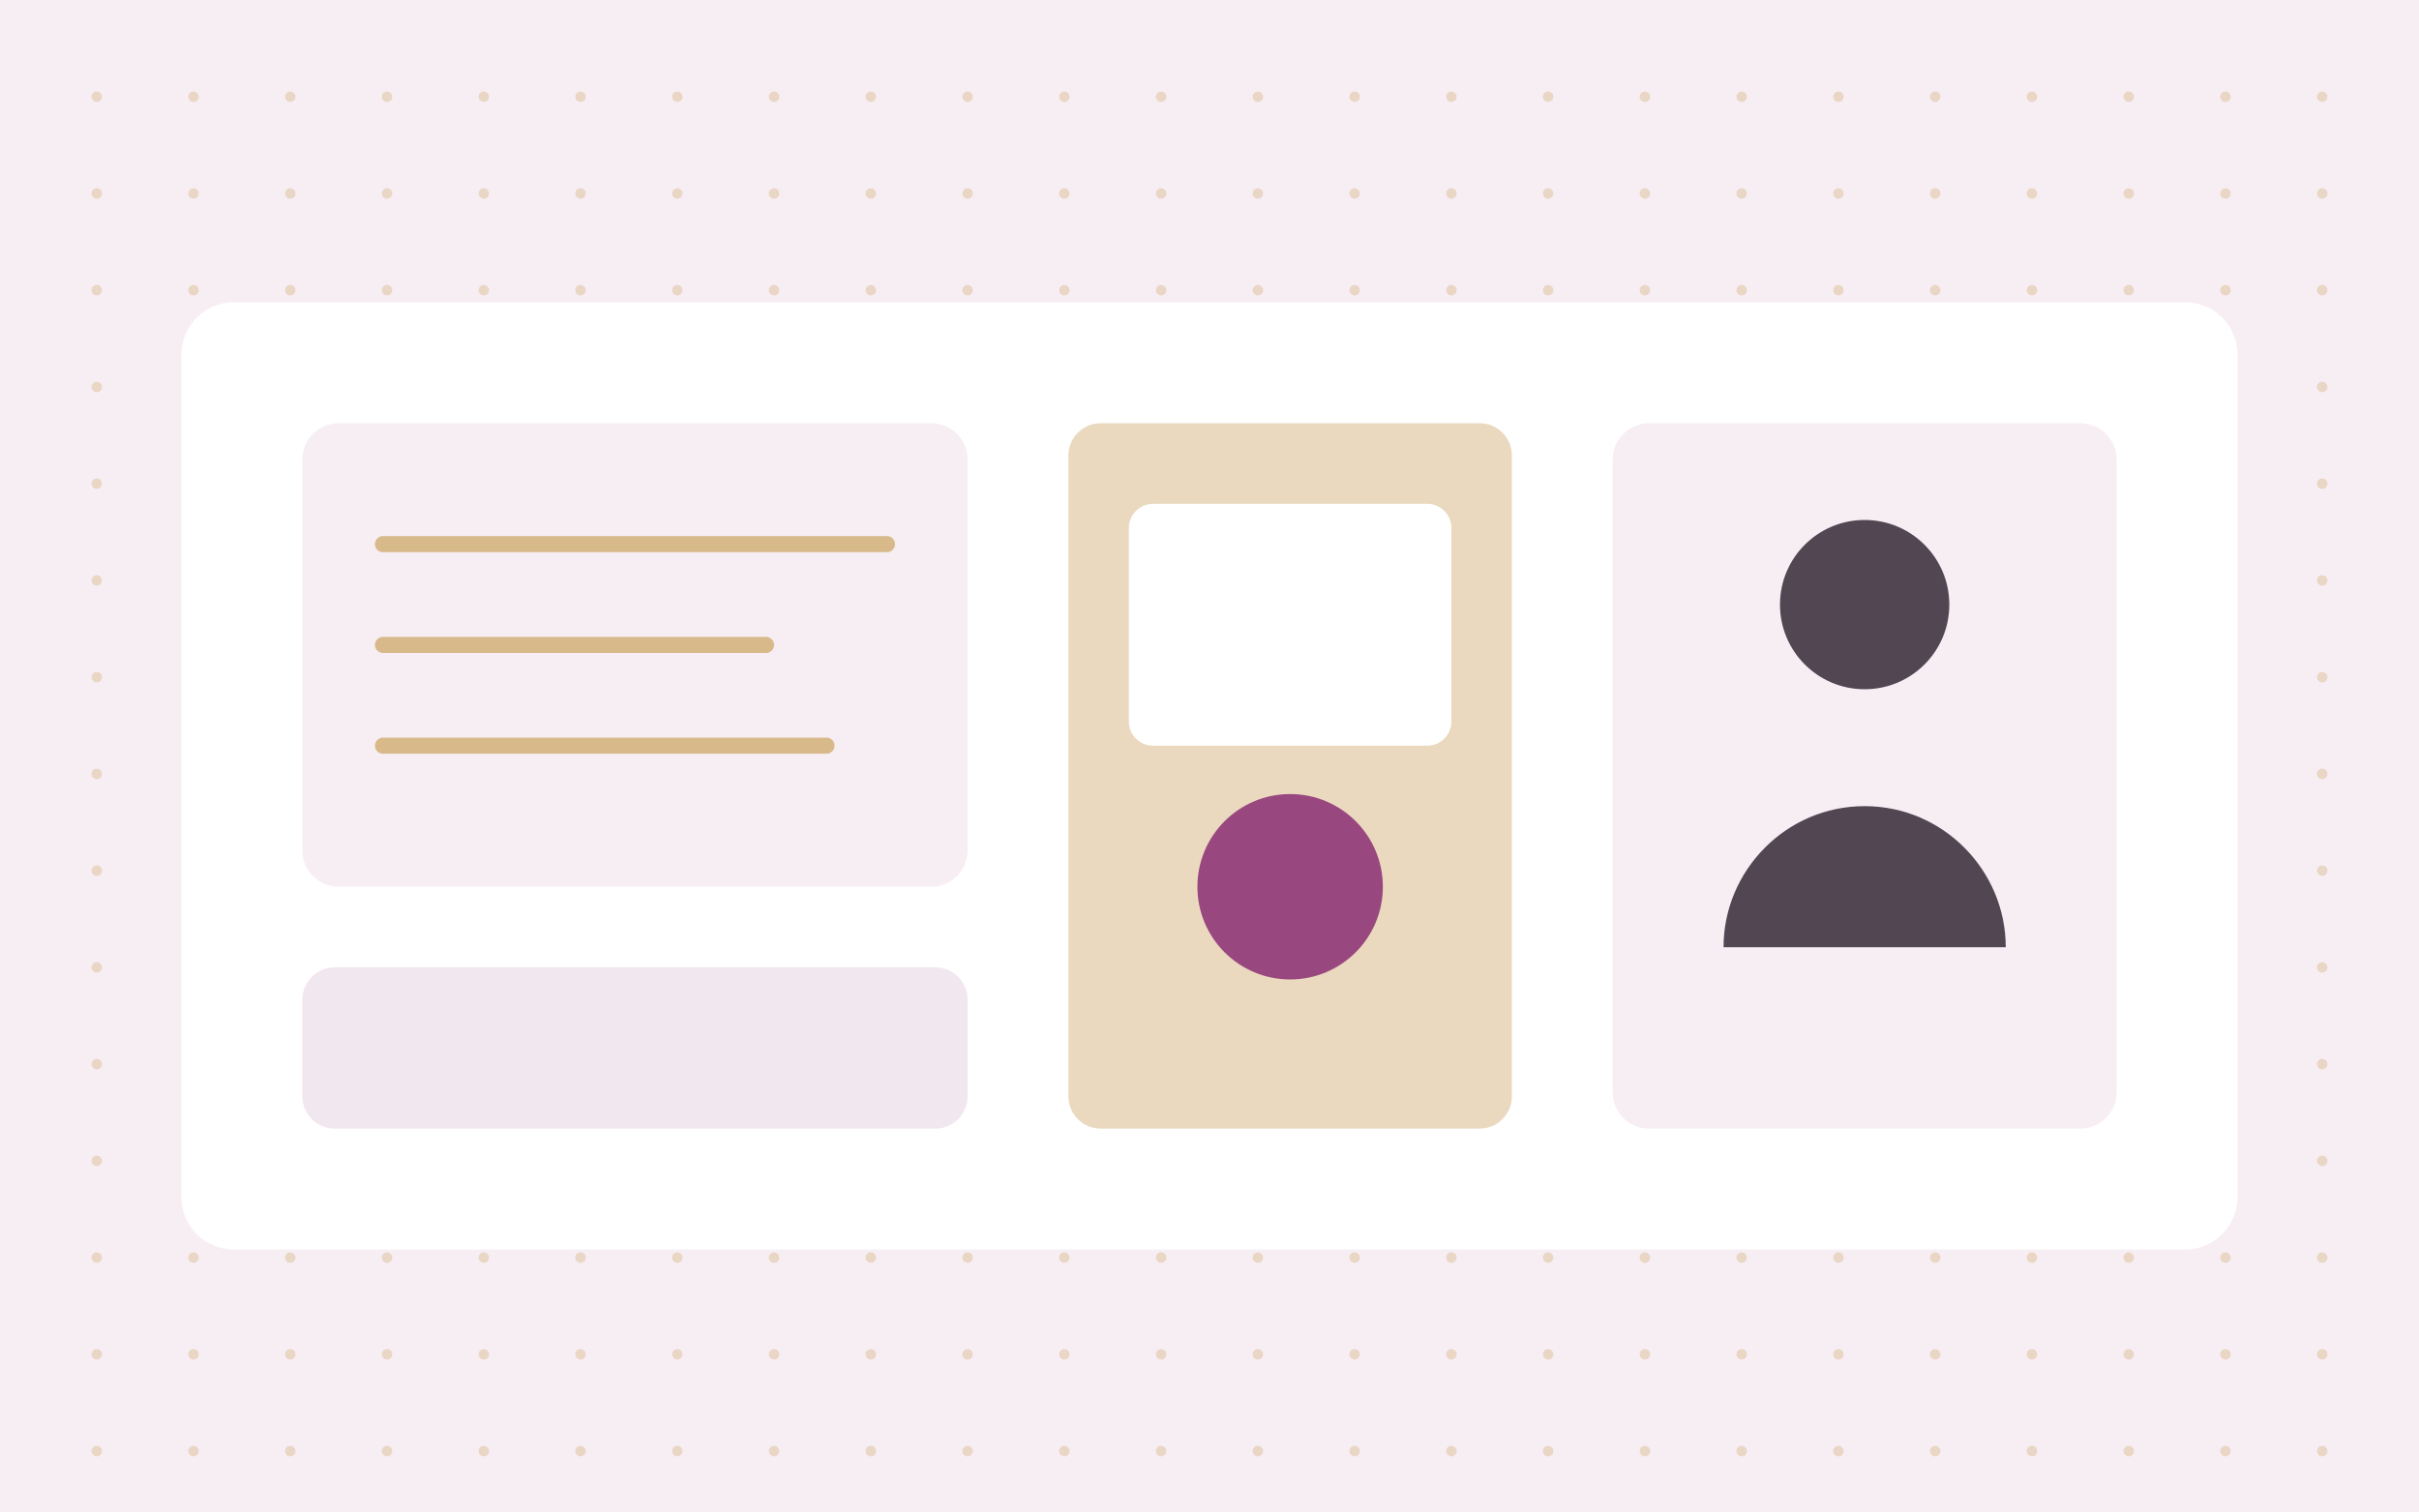
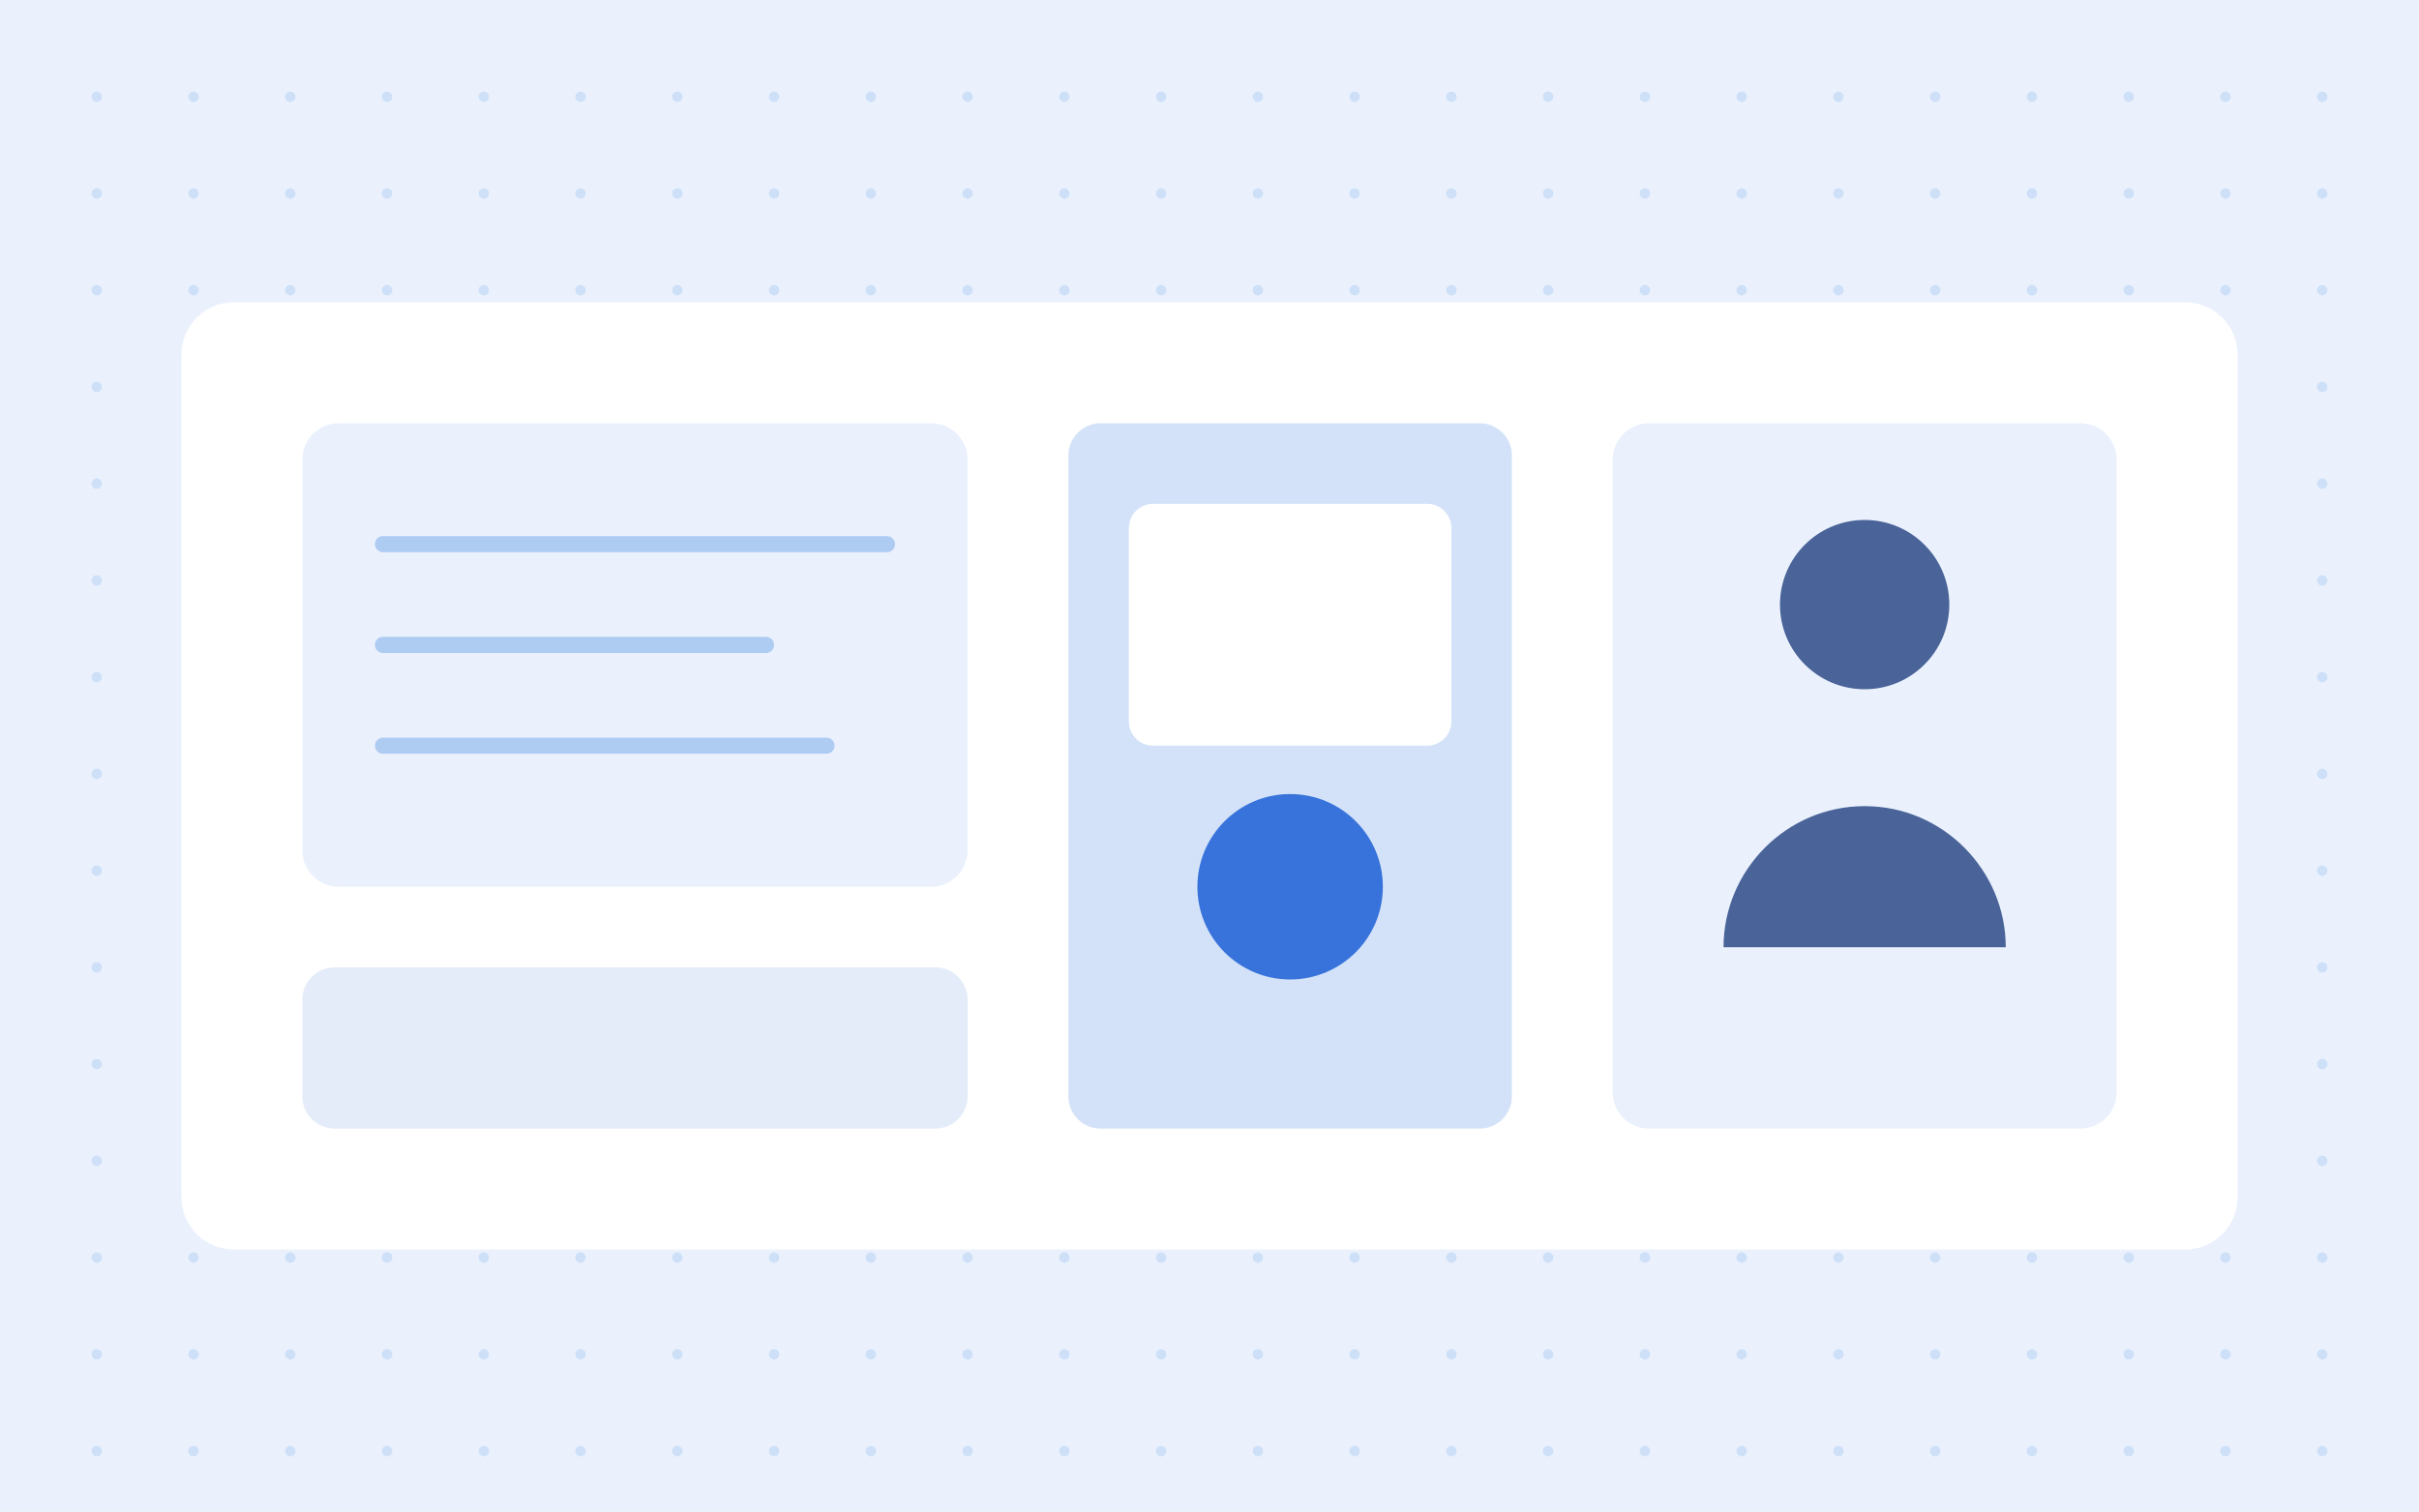
<svg xmlns="http://www.w3.org/2000/svg" viewBox="0 0 1200 750" width="1200" height="750" role="img" aria-label="Иллюстрация">
-   <rect width="1200" height="750" fill="#f7eef4" />
-   <g fill="#d8b98a" opacity="0.45">
+   <rect width="1200" height="750" fill="#eaf1fd" />
+   <g fill="#aecbf2" opacity="0.45">
    <circle cx="48" cy="48" r="2.6" />
    <circle cx="96" cy="48" r="2.6" />
    <circle cx="144" cy="48" r="2.6" />
    <circle cx="192" cy="48" r="2.6" />
    <circle cx="240" cy="48" r="2.6" />
    <circle cx="288" cy="48" r="2.6" />
    <circle cx="336" cy="48" r="2.6" />
    <circle cx="384" cy="48" r="2.6" />
    <circle cx="432" cy="48" r="2.6" />
    <circle cx="480" cy="48" r="2.6" />
    <circle cx="528" cy="48" r="2.6" />
    <circle cx="576" cy="48" r="2.6" />
    <circle cx="624" cy="48" r="2.6" />
    <circle cx="672" cy="48" r="2.6" />
    <circle cx="720" cy="48" r="2.6" />
    <circle cx="768" cy="48" r="2.6" />
    <circle cx="816" cy="48" r="2.6" />
    <circle cx="864" cy="48" r="2.6" />
    <circle cx="912" cy="48" r="2.6" />
    <circle cx="960" cy="48" r="2.6" />
    <circle cx="1008" cy="48" r="2.6" />
    <circle cx="1056" cy="48" r="2.6" />
    <circle cx="1104" cy="48" r="2.6" />
    <circle cx="1152" cy="48" r="2.6" />
    <circle cx="48" cy="96" r="2.6" />
    <circle cx="96" cy="96" r="2.6" />
    <circle cx="144" cy="96" r="2.6" />
    <circle cx="192" cy="96" r="2.6" />
    <circle cx="240" cy="96" r="2.6" />
    <circle cx="288" cy="96" r="2.6" />
    <circle cx="336" cy="96" r="2.6" />
    <circle cx="384" cy="96" r="2.6" />
    <circle cx="432" cy="96" r="2.6" />
    <circle cx="480" cy="96" r="2.6" />
    <circle cx="528" cy="96" r="2.6" />
    <circle cx="576" cy="96" r="2.6" />
    <circle cx="624" cy="96" r="2.6" />
    <circle cx="672" cy="96" r="2.6" />
    <circle cx="720" cy="96" r="2.6" />
    <circle cx="768" cy="96" r="2.6" />
    <circle cx="816" cy="96" r="2.6" />
    <circle cx="864" cy="96" r="2.6" />
    <circle cx="912" cy="96" r="2.6" />
    <circle cx="960" cy="96" r="2.6" />
    <circle cx="1008" cy="96" r="2.6" />
    <circle cx="1056" cy="96" r="2.6" />
    <circle cx="1104" cy="96" r="2.6" />
    <circle cx="1152" cy="96" r="2.6" />
    <circle cx="48" cy="144" r="2.6" />
    <circle cx="96" cy="144" r="2.6" />
    <circle cx="144" cy="144" r="2.6" />
    <circle cx="192" cy="144" r="2.6" />
    <circle cx="240" cy="144" r="2.6" />
    <circle cx="288" cy="144" r="2.6" />
    <circle cx="336" cy="144" r="2.6" />
    <circle cx="384" cy="144" r="2.6" />
    <circle cx="432" cy="144" r="2.6" />
    <circle cx="480" cy="144" r="2.6" />
    <circle cx="528" cy="144" r="2.6" />
    <circle cx="576" cy="144" r="2.6" />
    <circle cx="624" cy="144" r="2.6" />
    <circle cx="672" cy="144" r="2.6" />
    <circle cx="720" cy="144" r="2.6" />
    <circle cx="768" cy="144" r="2.6" />
    <circle cx="816" cy="144" r="2.6" />
    <circle cx="864" cy="144" r="2.6" />
    <circle cx="912" cy="144" r="2.6" />
    <circle cx="960" cy="144" r="2.6" />
    <circle cx="1008" cy="144" r="2.6" />
    <circle cx="1056" cy="144" r="2.6" />
    <circle cx="1104" cy="144" r="2.6" />
    <circle cx="1152" cy="144" r="2.6" />
    <circle cx="48" cy="192" r="2.6" />
    <circle cx="96" cy="192" r="2.6" />
    <circle cx="144" cy="192" r="2.6" />
    <circle cx="192" cy="192" r="2.6" />
    <circle cx="240" cy="192" r="2.6" />
    <circle cx="288" cy="192" r="2.6" />
    <circle cx="336" cy="192" r="2.6" />
    <circle cx="384" cy="192" r="2.6" />
    <circle cx="432" cy="192" r="2.6" />
    <circle cx="480" cy="192" r="2.6" />
    <circle cx="528" cy="192" r="2.6" />
    <circle cx="576" cy="192" r="2.6" />
    <circle cx="624" cy="192" r="2.6" />
    <circle cx="672" cy="192" r="2.6" />
    <circle cx="720" cy="192" r="2.6" />
    <circle cx="768" cy="192" r="2.6" />
    <circle cx="816" cy="192" r="2.6" />
    <circle cx="864" cy="192" r="2.6" />
    <circle cx="912" cy="192" r="2.6" />
    <circle cx="960" cy="192" r="2.6" />
    <circle cx="1008" cy="192" r="2.6" />
    <circle cx="1056" cy="192" r="2.6" />
    <circle cx="1104" cy="192" r="2.6" />
    <circle cx="1152" cy="192" r="2.6" />
    <circle cx="48" cy="240" r="2.6" />
    <circle cx="96" cy="240" r="2.6" />
    <circle cx="144" cy="240" r="2.6" />
    <circle cx="192" cy="240" r="2.6" />
    <circle cx="240" cy="240" r="2.6" />
    <circle cx="288" cy="240" r="2.6" />
    <circle cx="336" cy="240" r="2.6" />
    <circle cx="384" cy="240" r="2.6" />
    <circle cx="432" cy="240" r="2.6" />
    <circle cx="480" cy="240" r="2.6" />
    <circle cx="528" cy="240" r="2.6" />
    <circle cx="576" cy="240" r="2.6" />
    <circle cx="624" cy="240" r="2.6" />
    <circle cx="672" cy="240" r="2.6" />
    <circle cx="720" cy="240" r="2.6" />
    <circle cx="768" cy="240" r="2.6" />
    <circle cx="816" cy="240" r="2.6" />
    <circle cx="864" cy="240" r="2.6" />
    <circle cx="912" cy="240" r="2.6" />
    <circle cx="960" cy="240" r="2.6" />
    <circle cx="1008" cy="240" r="2.6" />
    <circle cx="1056" cy="240" r="2.6" />
    <circle cx="1104" cy="240" r="2.6" />
    <circle cx="1152" cy="240" r="2.6" />
    <circle cx="48" cy="288" r="2.6" />
    <circle cx="96" cy="288" r="2.6" />
    <circle cx="144" cy="288" r="2.6" />
    <circle cx="192" cy="288" r="2.6" />
    <circle cx="240" cy="288" r="2.6" />
    <circle cx="288" cy="288" r="2.6" />
    <circle cx="336" cy="288" r="2.6" />
    <circle cx="384" cy="288" r="2.6" />
    <circle cx="432" cy="288" r="2.6" />
    <circle cx="480" cy="288" r="2.6" />
    <circle cx="528" cy="288" r="2.6" />
    <circle cx="576" cy="288" r="2.6" />
    <circle cx="624" cy="288" r="2.6" />
    <circle cx="672" cy="288" r="2.6" />
    <circle cx="720" cy="288" r="2.6" />
    <circle cx="768" cy="288" r="2.6" />
    <circle cx="816" cy="288" r="2.6" />
    <circle cx="864" cy="288" r="2.6" />
    <circle cx="912" cy="288" r="2.6" />
    <circle cx="960" cy="288" r="2.6" />
    <circle cx="1008" cy="288" r="2.6" />
    <circle cx="1056" cy="288" r="2.6" />
    <circle cx="1104" cy="288" r="2.6" />
    <circle cx="1152" cy="288" r="2.6" />
    <circle cx="48" cy="336" r="2.6" />
    <circle cx="96" cy="336" r="2.6" />
    <circle cx="144" cy="336" r="2.6" />
    <circle cx="192" cy="336" r="2.6" />
    <circle cx="240" cy="336" r="2.6" />
    <circle cx="288" cy="336" r="2.6" />
    <circle cx="336" cy="336" r="2.6" />
    <circle cx="384" cy="336" r="2.6" />
    <circle cx="432" cy="336" r="2.6" />
    <circle cx="480" cy="336" r="2.6" />
    <circle cx="528" cy="336" r="2.6" />
    <circle cx="576" cy="336" r="2.6" />
    <circle cx="624" cy="336" r="2.6" />
    <circle cx="672" cy="336" r="2.6" />
    <circle cx="720" cy="336" r="2.6" />
    <circle cx="768" cy="336" r="2.6" />
    <circle cx="816" cy="336" r="2.6" />
    <circle cx="864" cy="336" r="2.6" />
    <circle cx="912" cy="336" r="2.6" />
    <circle cx="960" cy="336" r="2.6" />
    <circle cx="1008" cy="336" r="2.6" />
    <circle cx="1056" cy="336" r="2.6" />
    <circle cx="1104" cy="336" r="2.6" />
    <circle cx="1152" cy="336" r="2.6" />
    <circle cx="48" cy="384" r="2.6" />
    <circle cx="96" cy="384" r="2.6" />
    <circle cx="144" cy="384" r="2.6" />
    <circle cx="192" cy="384" r="2.6" />
    <circle cx="240" cy="384" r="2.6" />
    <circle cx="288" cy="384" r="2.6" />
    <circle cx="336" cy="384" r="2.6" />
    <circle cx="384" cy="384" r="2.6" />
    <circle cx="432" cy="384" r="2.6" />
    <circle cx="480" cy="384" r="2.6" />
    <circle cx="528" cy="384" r="2.6" />
    <circle cx="576" cy="384" r="2.6" />
    <circle cx="624" cy="384" r="2.6" />
    <circle cx="672" cy="384" r="2.6" />
    <circle cx="720" cy="384" r="2.6" />
    <circle cx="768" cy="384" r="2.6" />
    <circle cx="816" cy="384" r="2.6" />
    <circle cx="864" cy="384" r="2.6" />
    <circle cx="912" cy="384" r="2.6" />
    <circle cx="960" cy="384" r="2.6" />
    <circle cx="1008" cy="384" r="2.6" />
    <circle cx="1056" cy="384" r="2.6" />
    <circle cx="1104" cy="384" r="2.6" />
    <circle cx="1152" cy="384" r="2.6" />
    <circle cx="48" cy="432" r="2.6" />
    <circle cx="96" cy="432" r="2.6" />
    <circle cx="144" cy="432" r="2.6" />
    <circle cx="192" cy="432" r="2.6" />
    <circle cx="240" cy="432" r="2.6" />
    <circle cx="288" cy="432" r="2.6" />
    <circle cx="336" cy="432" r="2.6" />
    <circle cx="384" cy="432" r="2.6" />
    <circle cx="432" cy="432" r="2.6" />
    <circle cx="480" cy="432" r="2.6" />
    <circle cx="528" cy="432" r="2.6" />
    <circle cx="576" cy="432" r="2.6" />
    <circle cx="624" cy="432" r="2.6" />
    <circle cx="672" cy="432" r="2.6" />
    <circle cx="720" cy="432" r="2.6" />
    <circle cx="768" cy="432" r="2.6" />
    <circle cx="816" cy="432" r="2.6" />
    <circle cx="864" cy="432" r="2.6" />
    <circle cx="912" cy="432" r="2.6" />
    <circle cx="960" cy="432" r="2.6" />
    <circle cx="1008" cy="432" r="2.6" />
    <circle cx="1056" cy="432" r="2.6" />
    <circle cx="1104" cy="432" r="2.6" />
    <circle cx="1152" cy="432" r="2.6" />
    <circle cx="48" cy="480" r="2.6" />
    <circle cx="96" cy="480" r="2.6" />
    <circle cx="144" cy="480" r="2.6" />
    <circle cx="192" cy="480" r="2.6" />
    <circle cx="240" cy="480" r="2.6" />
    <circle cx="288" cy="480" r="2.6" />
    <circle cx="336" cy="480" r="2.6" />
    <circle cx="384" cy="480" r="2.6" />
    <circle cx="432" cy="480" r="2.6" />
    <circle cx="480" cy="480" r="2.6" />
    <circle cx="528" cy="480" r="2.6" />
    <circle cx="576" cy="480" r="2.6" />
    <circle cx="624" cy="480" r="2.6" />
    <circle cx="672" cy="480" r="2.6" />
    <circle cx="720" cy="480" r="2.6" />
    <circle cx="768" cy="480" r="2.6" />
    <circle cx="816" cy="480" r="2.6" />
    <circle cx="864" cy="480" r="2.6" />
    <circle cx="912" cy="480" r="2.6" />
    <circle cx="960" cy="480" r="2.6" />
    <circle cx="1008" cy="480" r="2.6" />
    <circle cx="1056" cy="480" r="2.6" />
    <circle cx="1104" cy="480" r="2.6" />
    <circle cx="1152" cy="480" r="2.6" />
    <circle cx="48" cy="528" r="2.6" />
    <circle cx="96" cy="528" r="2.6" />
    <circle cx="144" cy="528" r="2.6" />
    <circle cx="192" cy="528" r="2.6" />
    <circle cx="240" cy="528" r="2.6" />
    <circle cx="288" cy="528" r="2.6" />
    <circle cx="336" cy="528" r="2.6" />
    <circle cx="384" cy="528" r="2.6" />
    <circle cx="432" cy="528" r="2.6" />
    <circle cx="480" cy="528" r="2.6" />
    <circle cx="528" cy="528" r="2.6" />
    <circle cx="576" cy="528" r="2.6" />
    <circle cx="624" cy="528" r="2.6" />
    <circle cx="672" cy="528" r="2.6" />
    <circle cx="720" cy="528" r="2.6" />
    <circle cx="768" cy="528" r="2.6" />
    <circle cx="816" cy="528" r="2.6" />
    <circle cx="864" cy="528" r="2.6" />
    <circle cx="912" cy="528" r="2.6" />
    <circle cx="960" cy="528" r="2.6" />
    <circle cx="1008" cy="528" r="2.6" />
    <circle cx="1056" cy="528" r="2.6" />
    <circle cx="1104" cy="528" r="2.6" />
    <circle cx="1152" cy="528" r="2.6" />
    <circle cx="48" cy="576" r="2.6" />
    <circle cx="96" cy="576" r="2.6" />
    <circle cx="144" cy="576" r="2.6" />
    <circle cx="192" cy="576" r="2.6" />
    <circle cx="240" cy="576" r="2.6" />
    <circle cx="288" cy="576" r="2.6" />
    <circle cx="336" cy="576" r="2.6" />
    <circle cx="384" cy="576" r="2.6" />
    <circle cx="432" cy="576" r="2.6" />
    <circle cx="480" cy="576" r="2.6" />
    <circle cx="528" cy="576" r="2.6" />
    <circle cx="576" cy="576" r="2.6" />
    <circle cx="624" cy="576" r="2.6" />
    <circle cx="672" cy="576" r="2.6" />
    <circle cx="720" cy="576" r="2.6" />
    <circle cx="768" cy="576" r="2.6" />
    <circle cx="816" cy="576" r="2.6" />
    <circle cx="864" cy="576" r="2.6" />
    <circle cx="912" cy="576" r="2.6" />
    <circle cx="960" cy="576" r="2.6" />
    <circle cx="1008" cy="576" r="2.6" />
    <circle cx="1056" cy="576" r="2.6" />
    <circle cx="1104" cy="576" r="2.6" />
    <circle cx="1152" cy="576" r="2.6" />
    <circle cx="48" cy="624" r="2.6" />
    <circle cx="96" cy="624" r="2.6" />
    <circle cx="144" cy="624" r="2.6" />
    <circle cx="192" cy="624" r="2.6" />
    <circle cx="240" cy="624" r="2.6" />
    <circle cx="288" cy="624" r="2.6" />
    <circle cx="336" cy="624" r="2.6" />
    <circle cx="384" cy="624" r="2.6" />
    <circle cx="432" cy="624" r="2.6" />
    <circle cx="480" cy="624" r="2.6" />
    <circle cx="528" cy="624" r="2.6" />
    <circle cx="576" cy="624" r="2.6" />
    <circle cx="624" cy="624" r="2.6" />
    <circle cx="672" cy="624" r="2.6" />
    <circle cx="720" cy="624" r="2.6" />
    <circle cx="768" cy="624" r="2.6" />
    <circle cx="816" cy="624" r="2.6" />
    <circle cx="864" cy="624" r="2.6" />
    <circle cx="912" cy="624" r="2.6" />
    <circle cx="960" cy="624" r="2.6" />
    <circle cx="1008" cy="624" r="2.6" />
    <circle cx="1056" cy="624" r="2.6" />
    <circle cx="1104" cy="624" r="2.6" />
    <circle cx="1152" cy="624" r="2.6" />
    <circle cx="48" cy="672" r="2.6" />
    <circle cx="96" cy="672" r="2.6" />
    <circle cx="144" cy="672" r="2.6" />
    <circle cx="192" cy="672" r="2.6" />
    <circle cx="240" cy="672" r="2.6" />
    <circle cx="288" cy="672" r="2.6" />
    <circle cx="336" cy="672" r="2.6" />
    <circle cx="384" cy="672" r="2.6" />
    <circle cx="432" cy="672" r="2.6" />
    <circle cx="480" cy="672" r="2.6" />
    <circle cx="528" cy="672" r="2.6" />
    <circle cx="576" cy="672" r="2.6" />
    <circle cx="624" cy="672" r="2.6" />
    <circle cx="672" cy="672" r="2.6" />
    <circle cx="720" cy="672" r="2.6" />
    <circle cx="768" cy="672" r="2.6" />
    <circle cx="816" cy="672" r="2.6" />
    <circle cx="864" cy="672" r="2.6" />
    <circle cx="912" cy="672" r="2.6" />
    <circle cx="960" cy="672" r="2.6" />
    <circle cx="1008" cy="672" r="2.6" />
    <circle cx="1056" cy="672" r="2.6" />
    <circle cx="1104" cy="672" r="2.6" />
    <circle cx="1152" cy="672" r="2.6" />
    <circle cx="48" cy="720" r="2.6" />
    <circle cx="96" cy="720" r="2.6" />
    <circle cx="144" cy="720" r="2.6" />
    <circle cx="192" cy="720" r="2.6" />
    <circle cx="240" cy="720" r="2.6" />
    <circle cx="288" cy="720" r="2.6" />
    <circle cx="336" cy="720" r="2.6" />
    <circle cx="384" cy="720" r="2.6" />
    <circle cx="432" cy="720" r="2.6" />
    <circle cx="480" cy="720" r="2.6" />
    <circle cx="528" cy="720" r="2.6" />
    <circle cx="576" cy="720" r="2.6" />
    <circle cx="624" cy="720" r="2.6" />
    <circle cx="672" cy="720" r="2.6" />
    <circle cx="720" cy="720" r="2.6" />
    <circle cx="768" cy="720" r="2.6" />
    <circle cx="816" cy="720" r="2.6" />
    <circle cx="864" cy="720" r="2.6" />
    <circle cx="912" cy="720" r="2.6" />
    <circle cx="960" cy="720" r="2.6" />
    <circle cx="1008" cy="720" r="2.6" />
    <circle cx="1056" cy="720" r="2.6" />
    <circle cx="1104" cy="720" r="2.6" />
    <circle cx="1152" cy="720" r="2.6" />
  </g>
  <rect x="90" y="150" width="1020" height="470" rx="26" fill="#ffffff" />
-   <rect x="150" y="210" width="330" height="230" rx="18" fill="#f7eef4" />
-   <g stroke="#d8b98a" stroke-width="8" stroke-linecap="round">
+   <rect x="150" y="210" width="330" height="230" rx="18" fill="#eaf1fd" />
+   <g stroke="#aecbf2" stroke-width="8" stroke-linecap="round">
    <path d="M190 270h250M190 320h190M190 370h220" />
  </g>
-   <rect x="530" y="210" width="220" height="350" rx="16" fill="#d8b98a" opacity=".55" />
+   <rect x="530" y="210" width="220" height="350" rx="16" fill="#aecbf2" opacity=".55" />
  <rect x="560" y="250" width="160" height="120" rx="12" fill="#ffffff" />
-   <circle cx="640" cy="440" r="46" fill="#8b2f74" opacity=".85" />
-   <rect x="800" y="210" width="250" height="350" rx="18" fill="#f7eef4" />
-   <g fill="#2b1b2a" opacity=".8">
+   <circle cx="640" cy="440" r="46" fill="#1d5fd6" opacity=".85" />
+   <rect x="800" y="210" width="250" height="350" rx="18" fill="#eaf1fd" />
+   <g fill="#22407e" opacity=".8">
    <circle cx="925" cy="300" r="42" />
    <path d="M855 470c0-38 31-70 70-70s70 32 70 70z" />
  </g>
-   <rect x="150" y="480" width="330" height="80" rx="16" fill="#8b2f74" opacity=".12" />
+   <rect x="150" y="480" width="330" height="80" rx="16" fill="#1d5fd6" opacity=".12" />
</svg>
